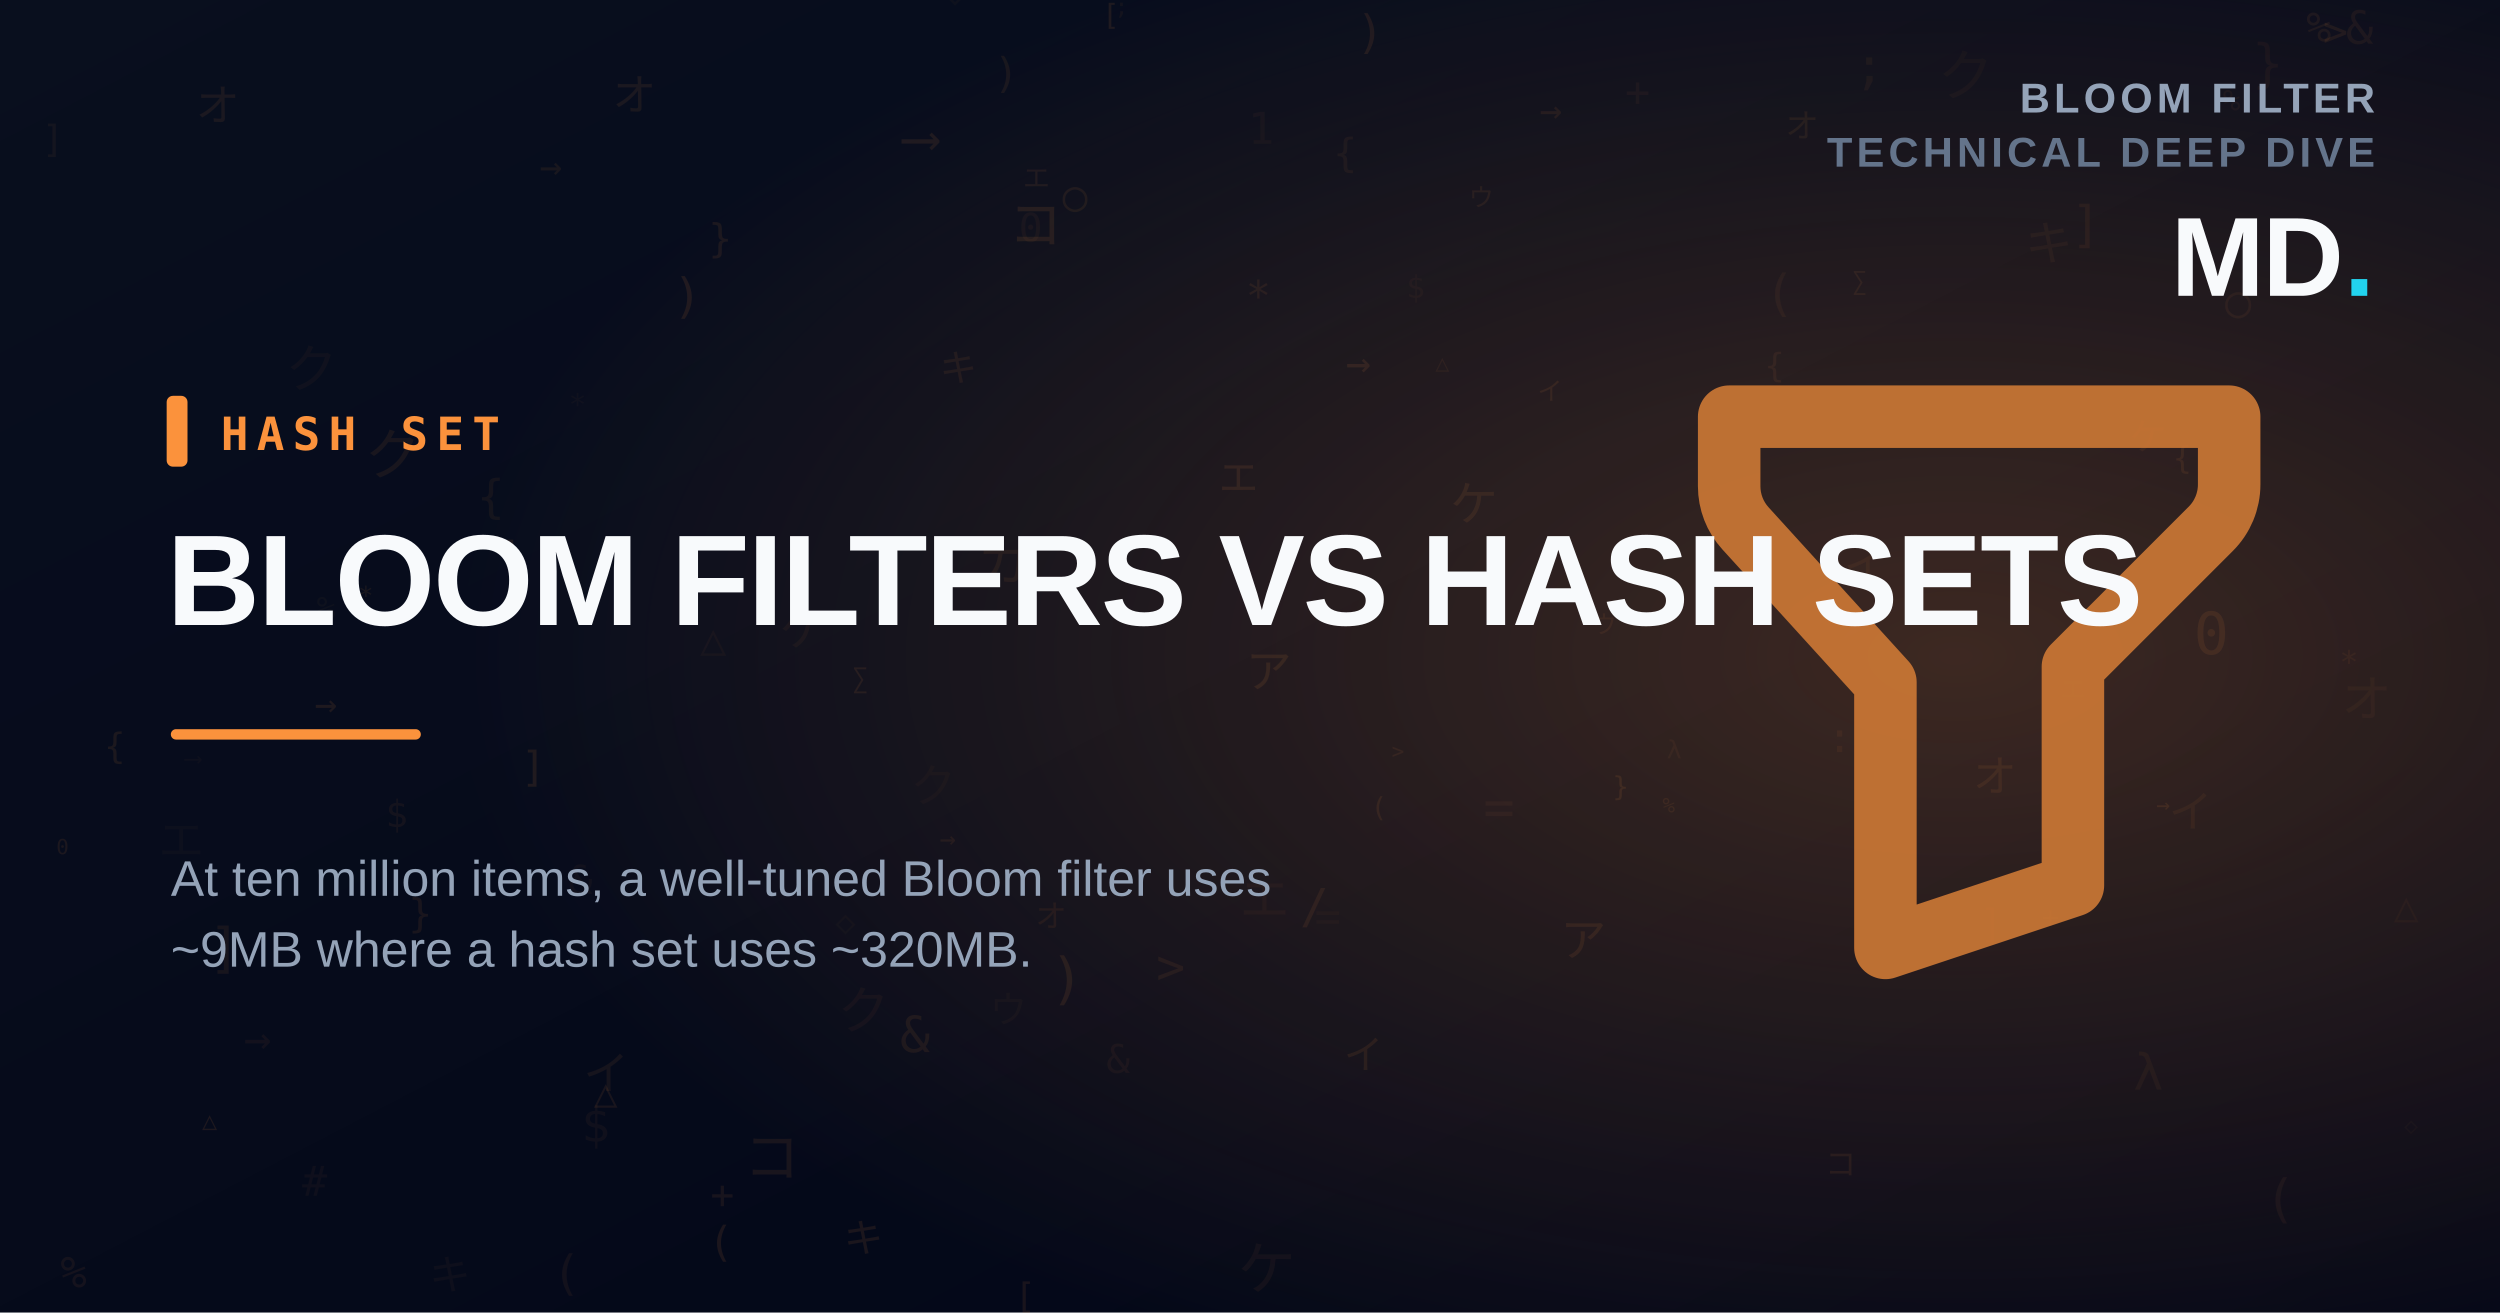
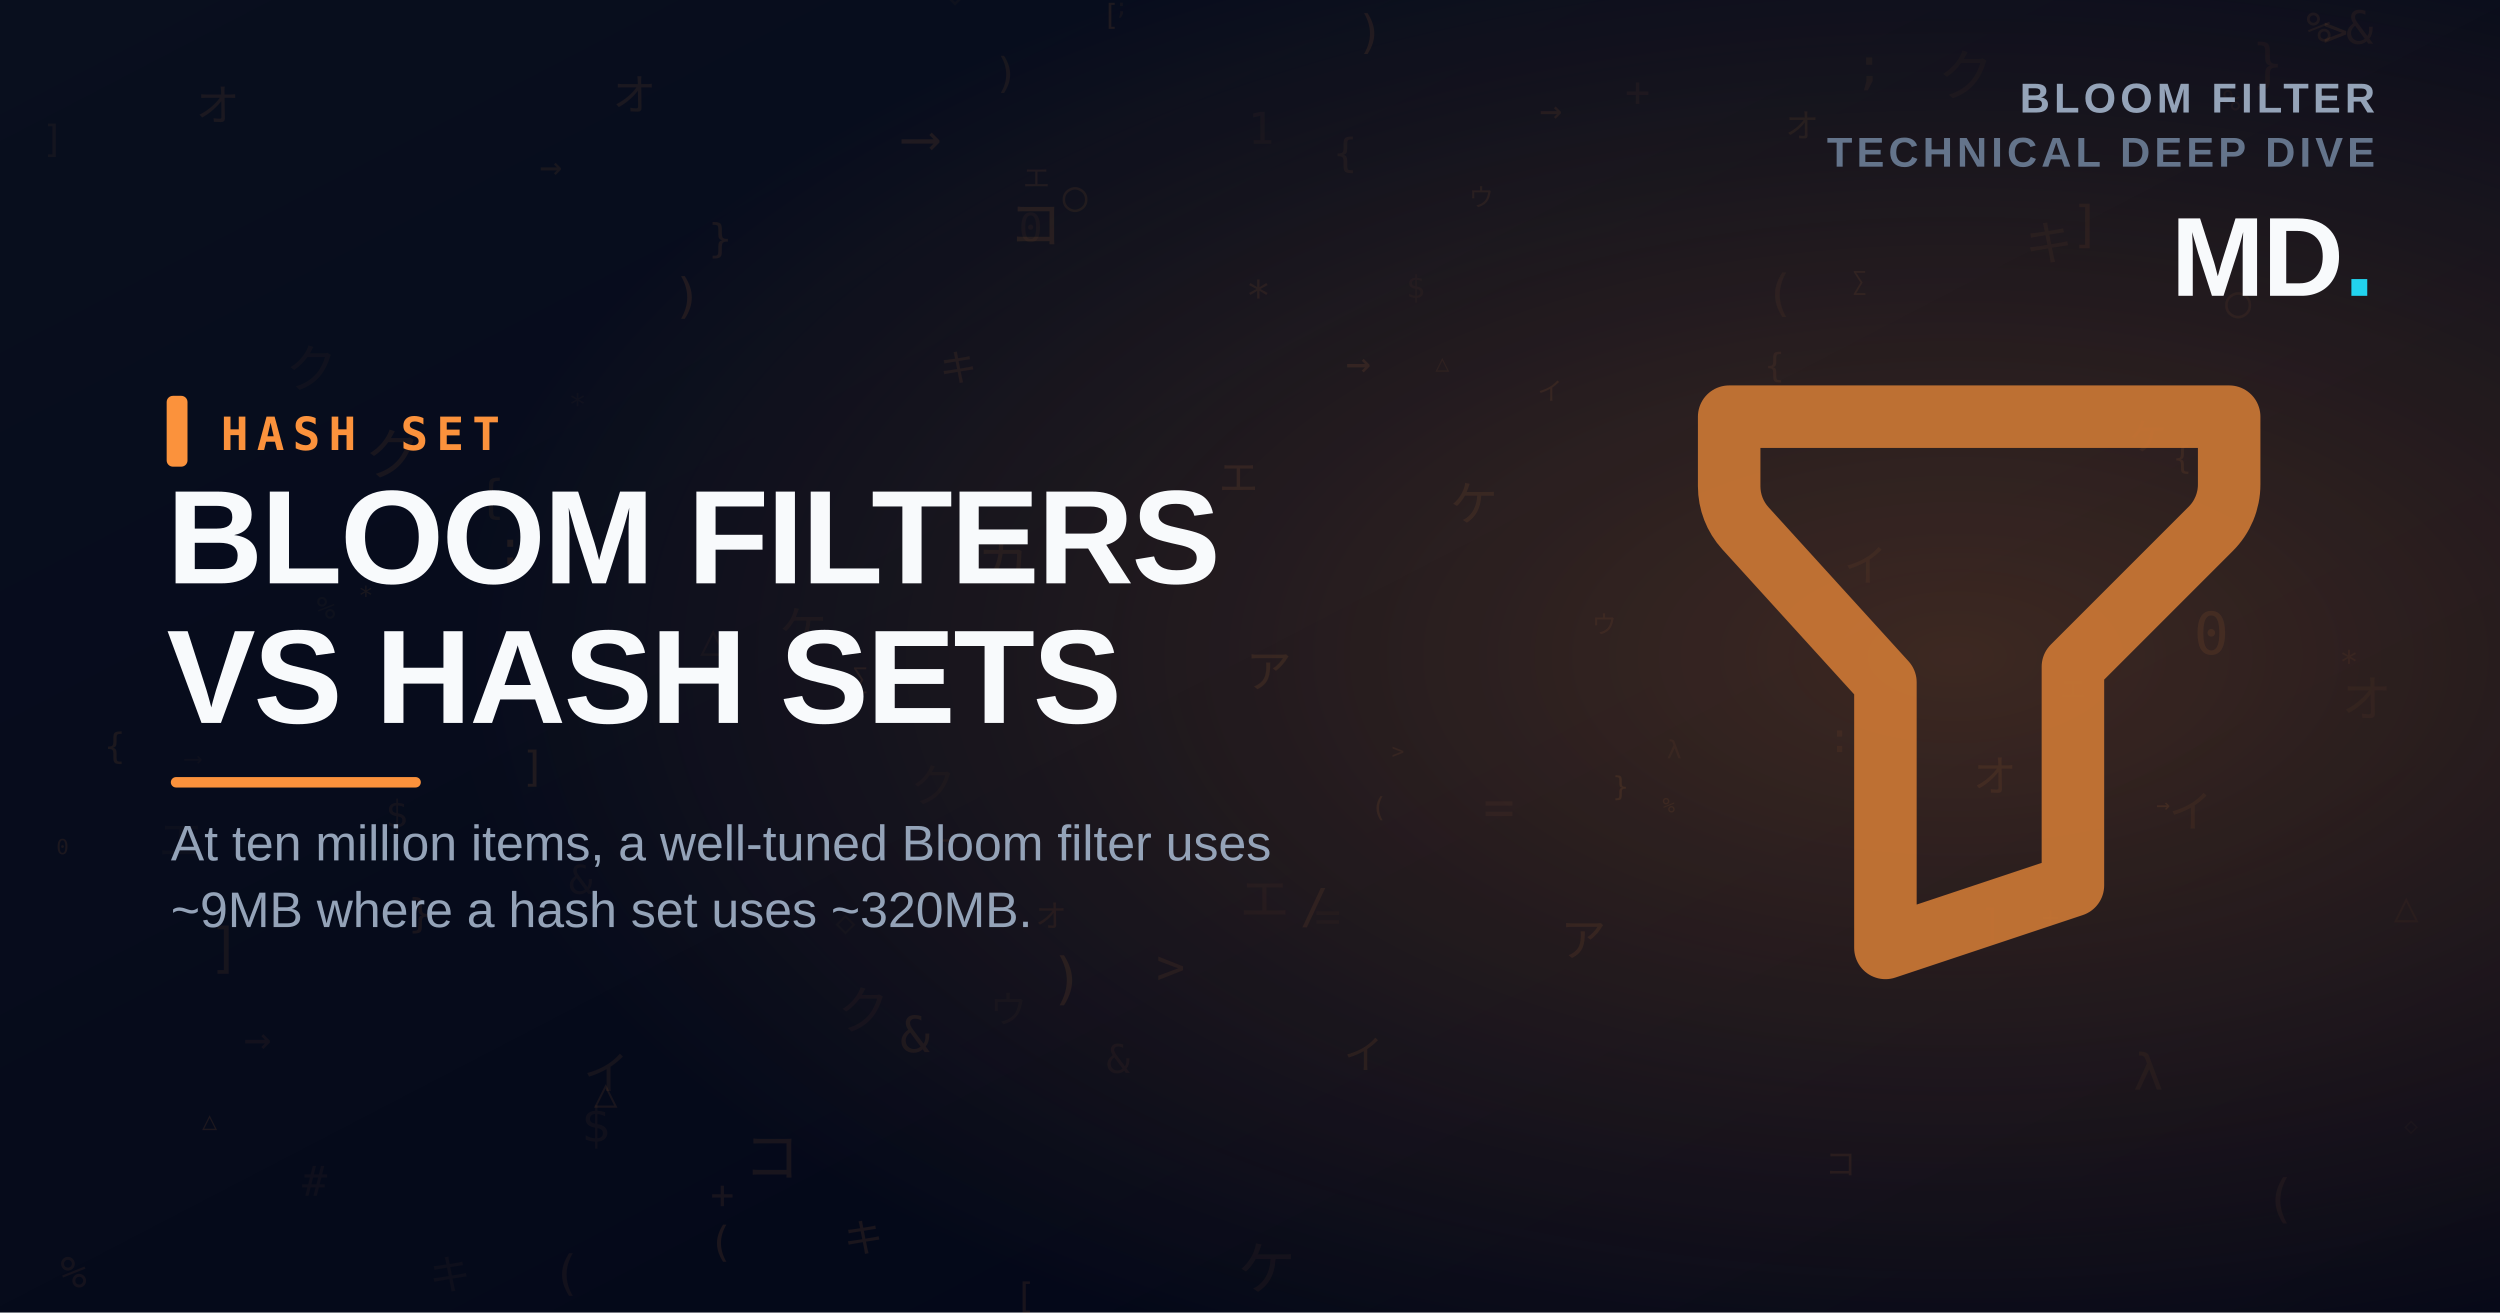
<svg xmlns="http://www.w3.org/2000/svg" viewBox="0 0 1200 630" width="1200" height="630" role="img" aria-label="BLOOM FILTERS VS HASH SETS">
  <defs>
    <linearGradient id="bg" x1="0" y1="0" x2="1" y2="1">
      <stop offset="0" stop-color="#0b1120" />
      <stop offset="1" stop-color="#020617" />
    </linearGradient>
    <radialGradient id="glow" cx="0.78" cy="0.5" r="0.6">
      <stop offset="0" stop-color="#fb923c" stop-opacity="0.28" />
      <stop offset="1" stop-color="#fb923c" stop-opacity="0" />
    </radialGradient>
  </defs>
  <rect width="1200" height="630" fill="url(#bg)" />
  <g>
    <text x="950" y="450" font-size="19" fill="#fb923c" opacity="0.091" font-family="ui-monospace, monospace">]</text>
    <text x="890" y="40" font-size="24" fill="#fb923c" opacity="0.059" font-family="ui-monospace, monospace">;</text>
    <text x="229" y="246" font-size="22" fill="#fb923c" opacity="0.072" font-family="ui-monospace, monospace">{</text>
    <text x="453" y="2" font-size="18" fill="#fb923c" opacity="0.033" font-family="ui-monospace, monospace">◇</text>
    <text x="599" y="69" font-size="21" fill="#fb923c" opacity="0.045" font-family="ui-monospace, monospace">1</text>
    <text x="877" y="361" font-size="20" fill="#fb923c" opacity="0.071" font-family="ui-monospace, monospace">:</text>
    <text x="510" y="101" font-size="20" fill="#fb923c" opacity="0.092" font-family="ui-monospace, monospace">○</text>
    <text x="491" y="90" font-size="13" fill="#fb923c" opacity="0.094" font-family="ui-monospace, monospace">エ</text>
    <text x="531" y="515" font-size="19" fill="#fb923c" opacity="0.056" font-family="ui-monospace, monospace">&amp;</text>
    <text x="76" y="411" font-size="22" fill="#fb923c" opacity="0.032" font-family="ui-monospace, monospace">エ</text>
    <text x="294" y="53" font-size="21" fill="#fb923c" opacity="0.094" font-family="ui-monospace, monospace">オ</text>
    <text x="646" y="181" font-size="20" fill="#fb923c" opacity="0.118" font-family="ui-monospace, monospace">→</text>
    <text x="529" y="12" font-size="14" fill="#fb923c" opacity="0.115" font-family="ui-monospace, monospace">[</text>
    <text x="238" y="271" font-size="23" fill="#fb923c" opacity="0.116" font-family="ui-monospace, monospace">:</text>
    <text x="94" y="58" font-size="21" fill="#fb923c" opacity="0.095" font-family="ui-monospace, monospace">オ</text>
    <text x="780" y="51" font-size="20" fill="#fb923c" opacity="0.048" font-family="ui-monospace, monospace">+</text>
    <text x="265" y="619" font-size="23" fill="#fb923c" opacity="0.069" font-family="ui-monospace, monospace">(</text>
    <text x="340" y="121" font-size="19" fill="#fb923c" opacity="0.099" font-family="ui-monospace, monospace">}</text>
    <text x="889" y="139" font-size="12" fill="#fb923c" opacity="0.091" font-family="ui-monospace, monospace">∑</text>
    <text x="624" y="443" font-size="23" fill="#fb923c" opacity="0.095" font-family="ui-monospace, monospace">/</text>
    <text x="1124" y="344" font-size="24" fill="#fb923c" opacity="0.050" font-family="ui-monospace, monospace">オ</text>
    <text x="357" y="565" font-size="27" fill="#fb923c" opacity="0.103" font-family="ui-monospace, monospace">コ</text>
    <text x="100" y="464" font-size="26" fill="#fb923c" opacity="0.089" font-family="ui-monospace, monospace">]</text>
    <text x="1115" y="22" font-size="20" fill="#fb923c" opacity="0.097" font-family="ui-monospace, monospace">&gt;</text>
    <text x="696" y="250" font-size="23" fill="#fb923c" opacity="0.103" font-family="ui-monospace, monospace">ケ</text>
    <text x="930" y="46" font-size="27" fill="#fb923c" opacity="0.037" font-family="ui-monospace, monospace">ク</text>
    <text x="185" y="397" font-size="18" fill="#fb923c" opacity="0.073" font-family="ui-monospace, monospace">$</text>
    <text x="1149" y="442" font-size="20" fill="#fb923c" opacity="0.040" font-family="ui-monospace, monospace">△</text>
    <text x="172" y="290" font-size="12" fill="#fb923c" opacity="0.097" font-family="ui-monospace, monospace">*</text>
    <text x="1043" y="225" font-size="15" fill="#fb923c" opacity="0.099" font-family="ui-monospace, monospace">{</text>
    <text x="451" y="183" font-size="18" fill="#fb923c" opacity="0.089" font-family="ui-monospace, monospace">キ</text>
    <text x="437" y="385" font-size="22" fill="#fb923c" opacity="0.031" font-family="ui-monospace, monospace">ク</text>
    <text x="675" y="143" font-size="15" fill="#fb923c" opacity="0.043" font-family="ui-monospace, monospace">$</text>
    <text x="1041" y="397" font-size="21" fill="#fb923c" opacity="0.071" font-family="ui-monospace, monospace">イ</text>
    <text x="341" y="580" font-size="19" fill="#fb923c" opacity="0.097" font-family="ui-monospace, monospace">+</text>
    <text x="374" y="310" font-size="23" fill="#fb923c" opacity="0.051" font-family="ui-monospace, monospace">ケ</text>
    <text x="477" y="42" font-size="20" fill="#fb923c" opacity="0.089" font-family="ui-monospace, monospace">)</text>
    <text x="645" y="513" font-size="19" fill="#fb923c" opacity="0.109" font-family="ui-monospace, monospace">イ</text>
    <text x="117" y="506" font-size="22" fill="#fb923c" opacity="0.066" font-family="ui-monospace, monospace">→</text>
    <text x="555" y="472" font-size="23" fill="#fb923c" opacity="0.087" font-family="ui-monospace, monospace">&gt;</text>
    <text x="409" y="330" font-size="13" fill="#fb923c" opacity="0.103" font-family="ui-monospace, monospace">∑</text>
    <text x="504" y="479" font-size="27" fill="#fb923c" opacity="0.110" font-family="ui-monospace, monospace">)</text>
    <text x="340" y="603" font-size="20" fill="#fb923c" opacity="0.118" font-family="ui-monospace, monospace">(</text>
    <text x="972" y="125" font-size="23" fill="#fb923c" opacity="0.057" font-family="ui-monospace, monospace">キ</text>
    <text x="250" y="375" font-size="20" fill="#fb923c" opacity="0.118" font-family="ui-monospace, monospace">]</text>
    <text x="336" y="314" font-size="21" fill="#fb923c" opacity="0.043" font-family="ui-monospace, monospace">△</text>
    <text x="640" y="80" font-size="19" fill="#fb923c" opacity="0.064" font-family="ui-monospace, monospace">{</text>
    <text x="689" y="178" font-size="11" fill="#fb923c" opacity="0.076" font-family="ui-monospace, monospace">△</text>
    <text x="145" y="574" font-size="20" fill="#fb923c" opacity="0.048" font-family="ui-monospace, monospace">#</text>
    <text x="631" y="447" font-size="21" fill="#fb923c" opacity="0.032" font-family="ui-monospace, monospace">=</text>
    <text x="285" y="531" font-size="19" fill="#fb923c" opacity="0.100" font-family="ui-monospace, monospace">△</text>
    <text x="451" y="407" font-size="13" fill="#fb923c" opacity="0.093" font-family="ui-monospace, monospace">→</text>
    <text x="175" y="228" font-size="27" fill="#fb923c" opacity="0.091" font-family="ui-monospace, monospace">ク</text>
    <text x="1107" y="20" font-size="20" fill="#fb923c" opacity="0.083" font-family="ui-monospace, monospace">%</text>
    <text x="1123" y="323" font-size="15" fill="#fb923c" opacity="0.071" font-family="ui-monospace, monospace">*</text>
    <text x="800" y="364" font-size="12" fill="#fb923c" opacity="0.065" font-family="ui-monospace, monospace">λ</text>
    <text x="1022" y="216" font-size="18" fill="#fb923c" opacity="0.076" font-family="ui-monospace, monospace">ケ</text>
    <text x="1067" y="53" font-size="14" fill="#fb923c" opacity="0.051" font-family="ui-monospace, monospace">%</text>
    <text x="980" y="445" font-size="14" fill="#fb923c" opacity="0.102" font-family="ui-monospace, monospace">+</text>
    <text x="279" y="548" font-size="23" fill="#fb923c" opacity="0.057" font-family="ui-monospace, monospace">$</text>
    <text x="876" y="564" font-size="15" fill="#fb923c" opacity="0.099" font-family="ui-monospace, monospace">コ</text>
    <text x="947" y="380" font-size="21" fill="#fb923c" opacity="0.096" font-family="ui-monospace, monospace">オ</text>
    <text x="497" y="445" font-size="15" fill="#fb923c" opacity="0.081" font-family="ui-monospace, monospace">オ</text>
    <text x="151" y="344" font-size="18" fill="#fb923c" opacity="0.114" font-family="ui-monospace, monospace">→</text>
    <text x="487" y="628" font-size="17" fill="#fb923c" opacity="0.106" font-family="ui-monospace, monospace">[</text>
    <text x="585" y="236" font-size="19" fill="#fb923c" opacity="0.116" font-family="ui-monospace, monospace">エ</text>
    <text x="259" y="86" font-size="18" fill="#fb923c" opacity="0.089" font-family="ui-monospace, monospace">→</text>
    <text x="857" y="66" font-size="16" fill="#fb923c" opacity="0.087" font-family="ui-monospace, monospace">オ</text>
    <text x="598" y="330" font-size="22" fill="#fb923c" opacity="0.117" font-family="ui-monospace, monospace">ア</text>
    <text x="1068" y="152" font-size="21" fill="#fb923c" opacity="0.069" font-family="ui-monospace, monospace">○</text>
    <text x="484" y="117" font-size="26" fill="#fb923c" opacity="0.118" font-family="ui-monospace, monospace">コ</text>
    <text x="885" y="279" font-size="21" fill="#fb923c" opacity="0.067" font-family="ui-monospace, monospace">イ</text>
    <text x="535" y="7" font-size="11" fill="#fb923c" opacity="0.058" font-family="ui-monospace, monospace">;</text>
    <text x="405" y="601" font-size="19" fill="#fb923c" opacity="0.116" font-family="ui-monospace, monospace">キ</text>
    <text x="273" y="429" font-size="19" fill="#fb923c" opacity="0.043" font-family="ui-monospace, monospace">&amp;</text>
    <text x="705" y="99" font-size="12" fill="#fb923c" opacity="0.092" font-family="ui-monospace, monospace">ウ</text>
    <text x="432" y="505" font-size="24" fill="#fb923c" opacity="0.097" font-family="ui-monospace, monospace">&amp;</text>
    <text x="89" y="368" font-size="12" fill="#fb923c" opacity="0.037" font-family="ui-monospace, monospace">⟶</text>
    <text x="27" y="410" font-size="10" fill="#fb923c" opacity="0.106" font-family="ui-monospace, monospace">0</text>
    <text x="847" y="149" font-size="24" fill="#fb923c" opacity="0.062" font-family="ui-monospace, monospace">(</text>
    <text x="764" y="304" font-size="12" fill="#fb923c" opacity="0.086" font-family="ui-monospace, monospace">ウ</text>
    <text x="206" y="619" font-size="20" fill="#fb923c" opacity="0.044" font-family="ui-monospace, monospace">キ</text>
    <text x="402" y="494" font-size="25" fill="#fb923c" opacity="0.052" font-family="ui-monospace, monospace">ク</text>
    <text x="1035" y="390" font-size="11" fill="#fb923c" opacity="0.118" font-family="ui-monospace, monospace">→</text>
    <text x="50" y="364" font-size="17" fill="#fb923c" opacity="0.108" font-family="ui-monospace, monospace">{</text>
    <text x="774" y="382" font-size="13" fill="#fb923c" opacity="0.120" font-family="ui-monospace, monospace">}</text>
    <text x="280" y="523" font-size="22" fill="#fb923c" opacity="0.089" font-family="ui-monospace, monospace">イ</text>
    <text x="1154" y="544" font-size="11" fill="#fb923c" opacity="0.035" font-family="ui-monospace, monospace">◇</text>
    <text x="847" y="181" font-size="16" fill="#fb923c" opacity="0.083" font-family="ui-monospace, monospace">{</text>
    <text x="595" y="440" font-size="24" fill="#fb923c" opacity="0.046" font-family="ui-monospace, monospace">エ</text>
    <text x="994" y="116" font-size="24" fill="#fb923c" opacity="0.077" font-family="ui-monospace, monospace">]</text>
    <text x="1024" y="523" font-size="24" fill="#fb923c" opacity="0.055" font-family="ui-monospace, monospace">λ</text>
    <text x="323" y="150" font-size="23" fill="#fb923c" opacity="0.120" font-family="ui-monospace, monospace">)</text>
    <text x="798" y="390" font-size="10" fill="#fb923c" opacity="0.094" font-family="ui-monospace, monospace">%</text>
    <text x="749" y="459" font-size="22" fill="#fb923c" opacity="0.109" font-family="ui-monospace, monospace">ア</text>
    <text x="273" y="199" font-size="14" fill="#fb923c" opacity="0.038" font-family="ui-monospace, monospace">*</text>
    <text x="20" y="73" font-size="18" fill="#fb923c" opacity="0.065" font-family="ui-monospace, monospace">]</text>
    <text x="598" y="149" font-size="20" fill="#fb923c" opacity="0.090" font-family="ui-monospace, monospace">*</text>
    <text x="1087" y="584" font-size="25" fill="#fb923c" opacity="0.060" font-family="ui-monospace, monospace">(</text>
    <text x="651" y="23" font-size="22" fill="#fb923c" opacity="0.110" font-family="ui-monospace, monospace">)</text>
    <text x="196" y="445" font-size="19" fill="#fb923c" opacity="0.100" font-family="ui-monospace, monospace">}</text>
    <text x="1081" y="39" font-size="25" fill="#fb923c" opacity="0.054" font-family="ui-monospace, monospace">}</text>
    <text x="989" y="335" font-size="12" fill="#fb923c" opacity="0.040" font-family="ui-monospace, monospace">エ</text>
    <text x="489" y="116" font-size="19" fill="#fb923c" opacity="0.053" font-family="ui-monospace, monospace">0</text>
    <text x="668" y="364" font-size="10" fill="#fb923c" opacity="0.090" font-family="ui-monospace, monospace">&gt;</text>
    <text x="1053" y="314" font-size="28" fill="#fb923c" opacity="0.112" font-family="ui-monospace, monospace">0</text>
    <text x="738" y="192" font-size="12" fill="#fb923c" opacity="0.108" font-family="ui-monospace, monospace">イ</text>
    <text x="739" y="59" font-size="18" fill="#fb923c" opacity="0.093" font-family="ui-monospace, monospace">→</text>
    <text x="29" y="618" font-size="21" fill="#fb923c" opacity="0.082" font-family="ui-monospace, monospace">%</text>
    <text x="658" y="392" font-size="13" fill="#fb923c" opacity="0.109" font-family="ui-monospace, monospace">(</text>
    <text x="401" y="448" font-size="16" fill="#fb923c" opacity="0.032" font-family="ui-monospace, monospace">◇</text>
    <text x="152" y="297" font-size="15" fill="#fb923c" opacity="0.038" font-family="ui-monospace, monospace">%</text>
    <text x="97" y="542" font-size="12" fill="#fb923c" opacity="0.120" font-family="ui-monospace, monospace">△</text>
    <text x="712" y="396" font-size="25" fill="#fb923c" opacity="0.055" font-family="ui-monospace, monospace">=</text>
    <text x="594" y="619" font-size="28" fill="#fb923c" opacity="0.062" font-family="ui-monospace, monospace">ケ</text>
    <text x="1126" y="21" font-size="22" fill="#fb923c" opacity="0.082" font-family="ui-monospace, monospace">&amp;</text>
    <text x="475" y="491" font-size="18" fill="#fb923c" opacity="0.038" font-family="ui-monospace, monospace">ウ</text>
    <text x="434" y="75" font-size="26" fill="#fb923c" opacity="0.113" font-family="ui-monospace, monospace">⟶</text>
    <text x="469" y="279" font-size="25" fill="#fb923c" opacity="0.075" font-family="ui-monospace, monospace">カ</text>
    <text x="137" y="186" font-size="25" fill="#fb923c" opacity="0.046" font-family="ui-monospace, monospace">ク</text>
  </g>
  <rect width="1200" height="630" fill="url(#glow)" />
  <g>
    <g transform="translate(770.0 140.0) scale(15.000)" opacity="0.9">
      <path fill="none" stroke="#fb923c" stroke-linecap="round" stroke-linejoin="round" stroke-width="2" d="M4 4h16v2.172a2 2 0 0 1-.586 1.414L15 12v7l-6 2v-8.5L4.52 7.572A2 2 0 0 1 4 6.227z" />
    </g>
  </g>
  <rect width="1200" height="630" fill="#020617" opacity="0.18" />
  <g font-family="Arial, Helvetica, sans-serif">
    <text x="1140" y="54" text-anchor="end" font-size="20" font-weight="700" letter-spacing="2" fill="#94a3b8">BLOOM FILTER</text>
    <text x="1140" y="80" text-anchor="end" font-size="20" font-weight="700" letter-spacing="2" fill="#64748b">TECHNICAL DEEP DIVE</text>
    <text x="1140" y="142" text-anchor="end" font-size="54" font-weight="900" letter-spacing="-1" fill="#f8fafc">MD<tspan fill="#22d3ee">.</tspan>
    </text>
  </g>
  <g font-family="ui-monospace, SFMono-Regular, Menlo, monospace">
    <rect x="80" y="190" width="10" height="34" rx="3" fill="#fb923c" />
    <text x="106" y="216" font-size="22" font-weight="700" letter-spacing="4" fill="#fb923c">HASH SET</text>
  </g>
-   <text x="80" y="300" font-family="Arial, Helvetica, sans-serif" font-size="62" font-weight="900" letter-spacing="-1" fill="#f8fafc">BLOOM FILTERS VS HASH SETS</text>
-   <rect x="82" y="350" width="120" height="5" rx="2.5" fill="#fb923c" />
-   <text x="82" y="430" font-size="24" fill="#94a3b8" font-family="Arial, Helvetica, sans-serif">At ten million items, a well-tuned Bloom filter uses</text>
-   <text x="82" y="464" font-size="24" fill="#94a3b8" font-family="Arial, Helvetica, sans-serif">~9MB where a hash set uses ~320MB.</text>
+   <text x="80" y="280" font-family="Arial, Helvetica, sans-serif" font-size="64" font-weight="900" letter-spacing="-1" fill="#f8fafc">BLOOM FILTERS</text>
+   <text x="80" y="347" font-family="Arial, Helvetica, sans-serif" font-size="64" font-weight="900" letter-spacing="-1" fill="#f8fafc">VS HASH SETS</text>
+   <rect x="82" y="373" width="120" height="5" rx="2.5" fill="#fb923c" />
+   <text x="82" y="413" font-size="24" fill="#94a3b8" font-family="Arial, Helvetica, sans-serif">At ten million items, a well-tuned Bloom filter uses</text>
+   <text x="82" y="445" font-size="24" fill="#94a3b8" font-family="Arial, Helvetica, sans-serif">~9MB where a hash set uses ~320MB.</text>
</svg>
